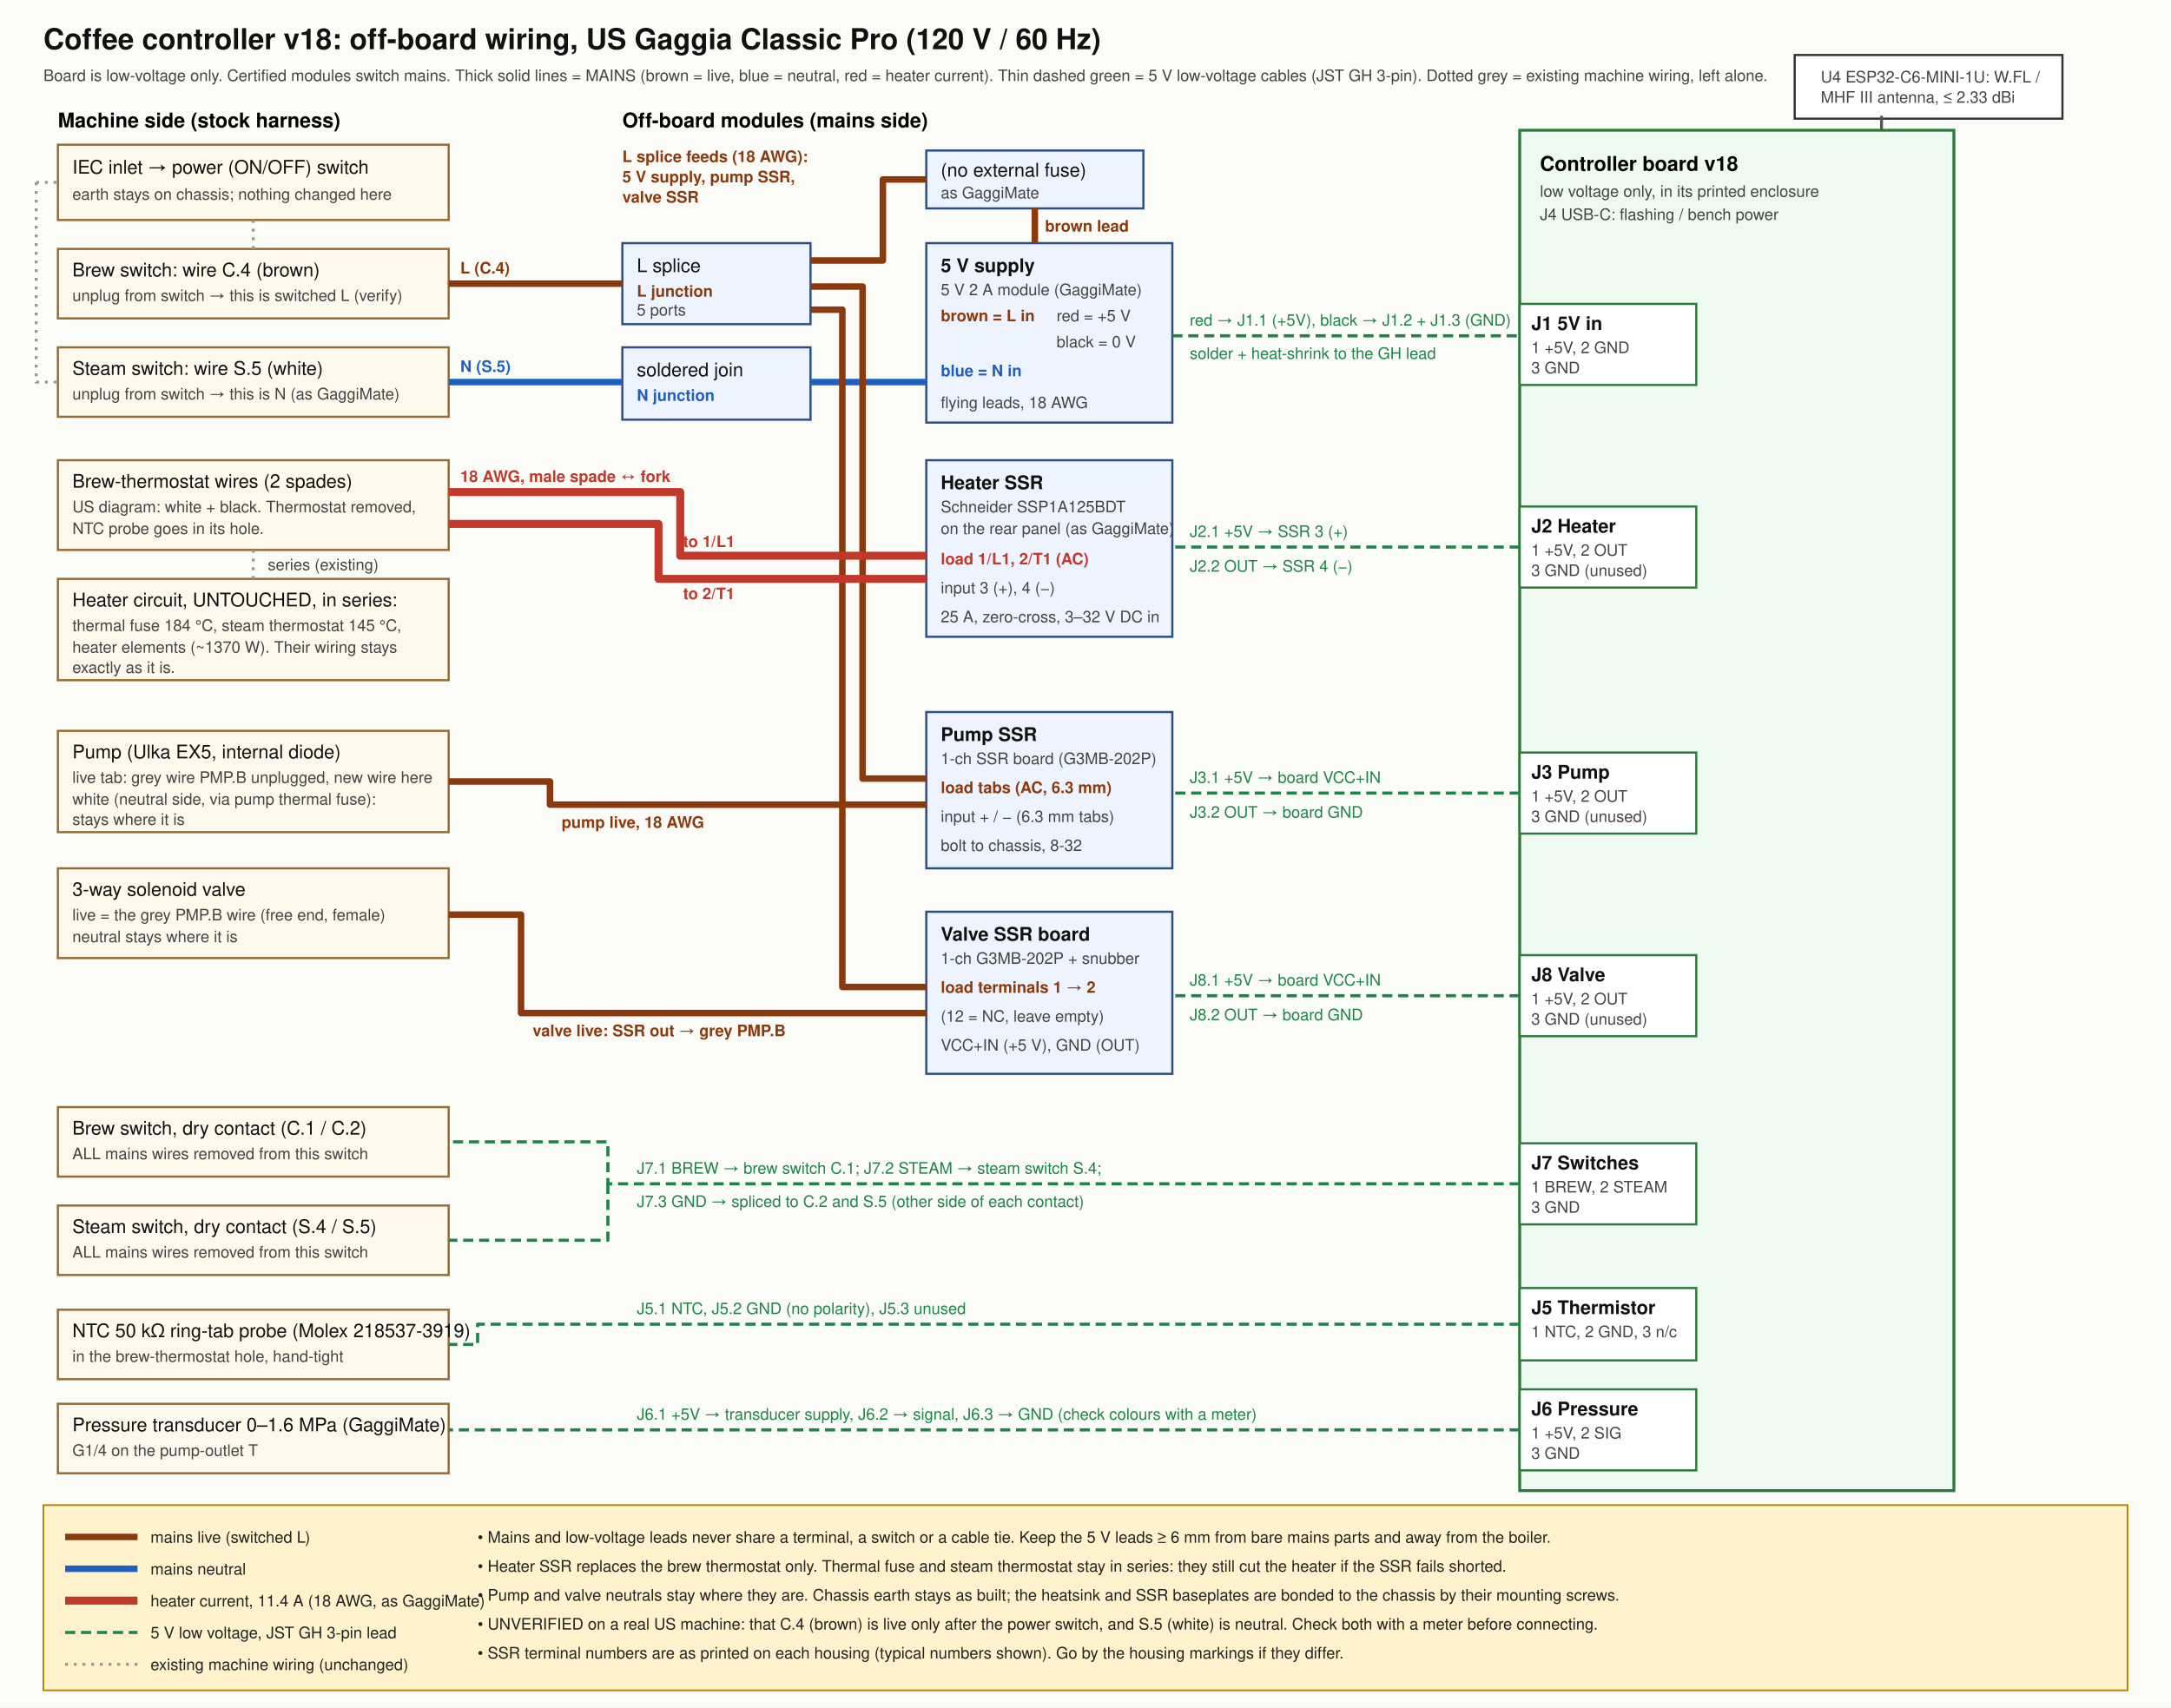
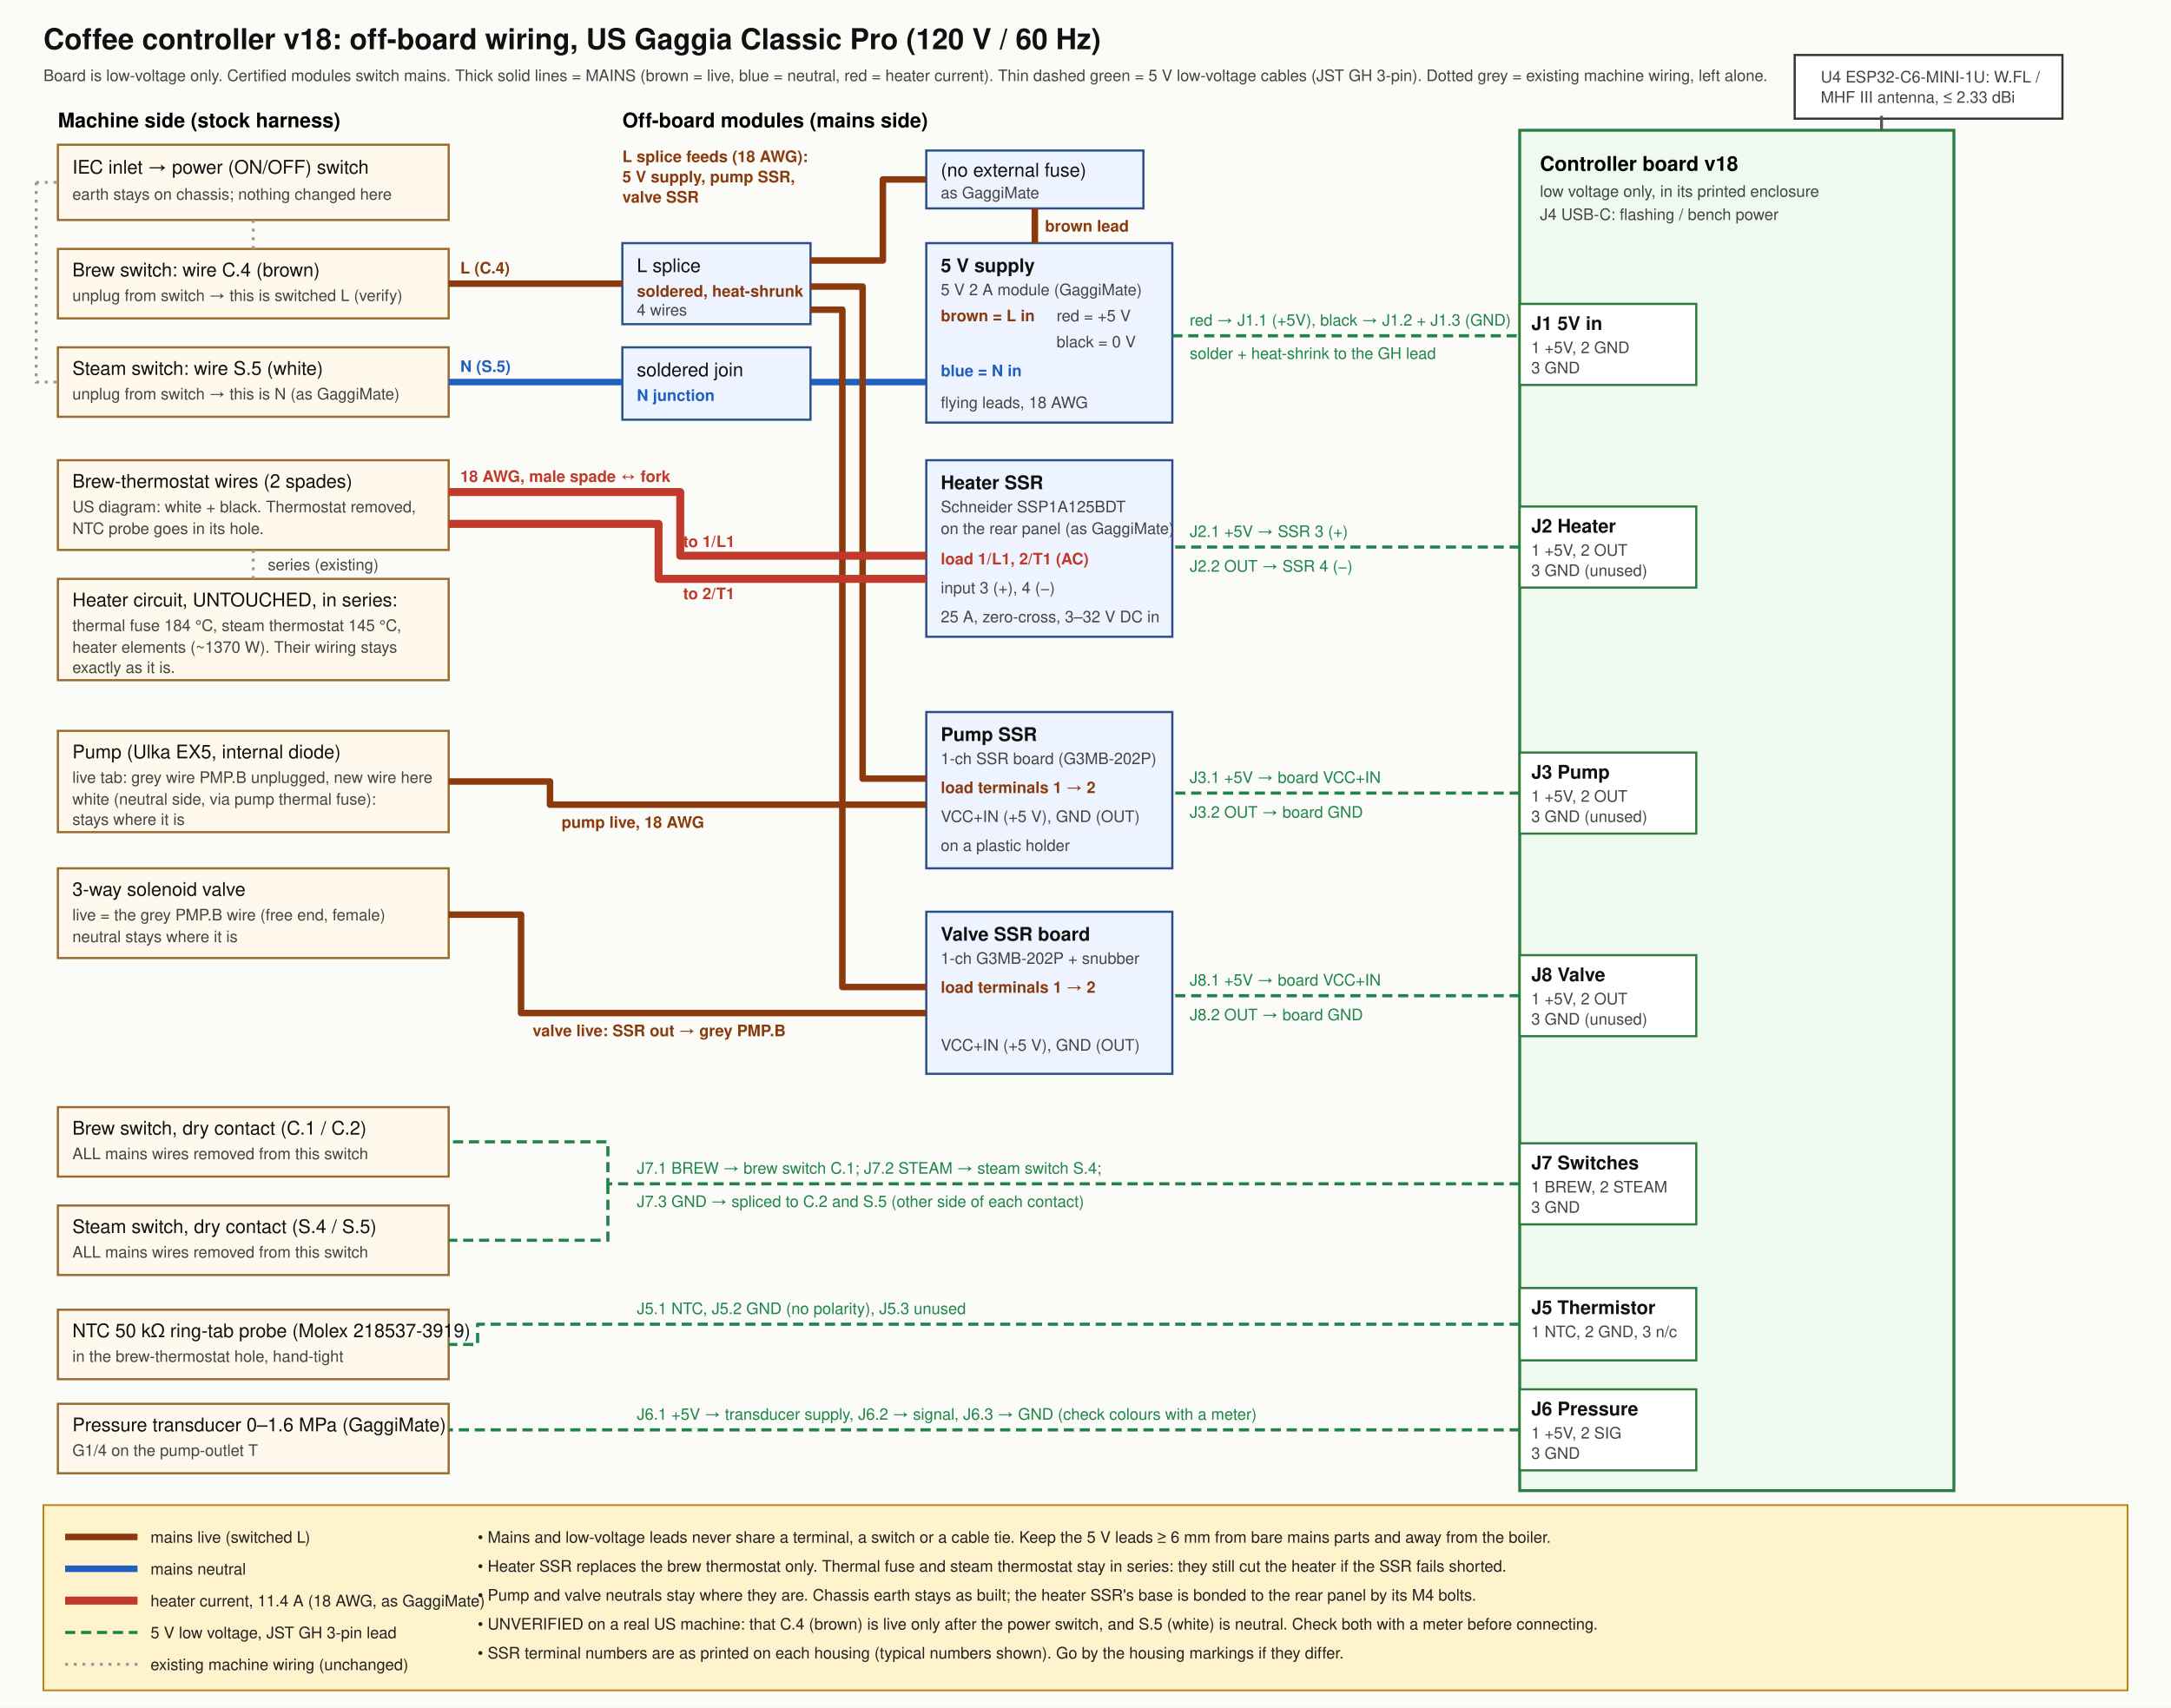
<svg xmlns="http://www.w3.org/2000/svg" width="1500" height="1180" viewBox="0 0 1500 1180" font-family="Helvetica, Arial, sans-serif" font-size="13">
  <defs>
    <marker id="dot" markerWidth="6" markerHeight="6" refX="3" refY="3">
      <circle cx="3" cy="3" r="2.5" fill="#222" />
    </marker>
  </defs>
  <style>
    .box { fill: #ffffff; stroke: #333; stroke-width: 1.5; }
    .mach { fill: #fff8ec; stroke: #9a6b2f; stroke-width: 1.5; }
    .mod { fill: #eef4ff; stroke: #2b4f8a; stroke-width: 1.5; }
    .brd { fill: #eefaf0; stroke: #2c7a3c; stroke-width: 2; }
    .conn { fill: #ffffff; stroke: #2c7a3c; stroke-width: 1.5; }
    .t { fill: #111; }
    .s { fill: #444; font-size: 11px; }
    .h { font-weight: bold; font-size: 14px; }
    .L { fill: none; stroke: #8b3a0e; stroke-width: 4.5; stroke-linejoin: round; }
    .N { fill: none; stroke: #1f5fbf; stroke-width: 4.5; stroke-linejoin: round; }
    .H { fill: none; stroke: #c0392b; stroke-width: 5.5; stroke-linejoin: round; }
    .ex { fill: none; stroke: #999; stroke-width: 2; stroke-dasharray: 2 4; }
    .lv { fill: none; stroke: #1e8449; stroke-width: 2.2; stroke-dasharray: 7 4; stroke-linejoin: round; }
    .lab { font-size: 11px; fill: #222; }
    .labL { font-size: 11px; fill: #8b3a0e; font-weight: bold; }
    .labN { font-size: 11px; fill: #1f5fbf; font-weight: bold; }
    .labH { font-size: 11px; fill: #c0392b; font-weight: bold; }
    .labV { font-size: 11px; fill: #1e8449; }
    .warn { fill: #fff3cd; stroke: #b8860b; stroke-width: 1.2; }
  </style>
  <rect x="0" y="0" width="1500" height="1180" fill="#fbfbf8" />
  <text x="30" y="34" class="t" font-size="20" font-weight="bold">Coffee controller v18: off-board wiring, US Gaggia Classic Pro (120 V / 60 Hz)</text>
  <text x="30" y="56" class="s">Board is low-voltage only. Certified modules switch mains. Thick solid lines = MAINS (brown = live, blue = neutral, red = heater current). Thin dashed green = 5 V low-voltage cables (JST GH 3-pin). Dotted grey = existing machine wiring, left alone.</text>
  <text x="40" y="88" class="h">Machine side (stock harness)</text>
  <rect x="40" y="100" width="270" height="52" class="mach" />
  <text x="50" y="120" class="t">IEC inlet → power (ON/OFF) switch</text>
  <text x="50" y="138" class="s">earth stays on chassis; nothing changed here</text>
  <rect x="40" y="172" width="270" height="48" class="mach" />
  <text x="50" y="191" class="t">Brew switch: wire C.4 (brown)</text>
  <text x="50" y="208" class="s">unplug from switch → this is switched L (verify)</text>
  <rect x="40" y="240" width="270" height="48" class="mach" />
  <text x="50" y="259" class="t">Steam switch: wire S.5 (white)</text>
  <text x="50" y="276" class="s">unplug from switch → this is N (as GaggiMate)</text>
  <rect x="40" y="318" width="270" height="62" class="mach" />
  <text x="50" y="337" class="t">Brew-thermostat wires (2 spades)</text>
  <text x="50" y="354" class="s">US diagram: white + black. Thermostat removed,</text>
  <text x="50" y="369" class="s">NTC probe goes in its hole.</text>
  <rect x="40" y="400" width="270" height="70" class="mach" />
  <text x="50" y="419" class="t">Heater circuit, UNTOUCHED, in series:</text>
  <text x="50" y="436" class="s">thermal fuse 184 °C, steam thermostat 145 °C,</text>
  <text x="50" y="451" class="s">heater elements (~1370 W). Their wiring stays</text>
  <text x="50" y="465" class="s">exactly as it is.</text>
  <rect x="40" y="505" width="270" height="70" class="mach" />
  <text x="50" y="524" class="t">Pump (Ulka EX5, internal diode)</text>
  <text x="50" y="541" class="s">live tab: grey wire PMP.B unplugged, new wire here</text>
  <text x="50" y="556" class="s">white (neutral side, via pump thermal fuse):</text>
  <text x="50" y="570" class="s">stays where it is</text>
  <rect x="40" y="600" width="270" height="62" class="mach" />
  <text x="50" y="619" class="t">3-way solenoid valve</text>
  <text x="50" y="636" class="s">live = the grey PMP.B wire (free end, female)</text>
  <text x="50" y="651" class="s">neutral stays where it is</text>
  <rect x="40" y="765" width="270" height="48" class="mach" />
  <text x="50" y="784" class="t">Brew switch, dry contact (C.1 / C.2)</text>
  <text x="50" y="801" class="s">ALL mains wires removed from this switch</text>
  <rect x="40" y="833" width="270" height="48" class="mach" />
  <text x="50" y="852" class="t">Steam switch, dry contact (S.4 / S.5)</text>
  <text x="50" y="869" class="s">ALL mains wires removed from this switch</text>
  <rect x="40" y="905" width="270" height="48" class="mach" />
  <text x="50" y="924" class="t">NTC 50 kΩ ring-tab probe (Molex 218537-3919)</text>
  <text x="50" y="941" class="s">in the brew-thermostat hole, hand-tight</text>
  <rect x="40" y="970" width="270" height="48" class="mach" />
  <text x="50" y="989" class="t">Pressure transducer 0–1.6 MPa (GaggiMate)</text>
  <text x="50" y="1006" class="s">G1/4 on the pump-outlet T</text>
  <path class="ex" d="M 175 152 L 175 172" />
  <path class="ex" d="M 25 126 L 25 264 L 40 264" />
  <path class="ex" d="M 25 126 L 40 126" />
  <path class="ex" d="M 175 380 L 175 400" />
  <text x="185" y="394" class="s">series (existing)</text>
  <text x="430" y="88" class="h">Off-board modules (mains side)</text>
  <rect x="430" y="168" width="130" height="56" class="mod" />
  <text x="440" y="188" class="t">L splice</text>
-   <text x="440" y="205" class="labL">L junction</text>
-   <text x="440" y="218" class="s">5 ports</text>
+   <text x="440" y="205" class="labL">soldered, heat-shrunk</text>
+   <text x="440" y="218" class="s">4 wires</text>
  <rect x="430" y="240" width="130" height="50" class="mod" />
  <text x="440" y="260" class="t">soldered join</text>
  <text x="440" y="277" class="labN">N junction</text>
  <rect x="640" y="104" width="150" height="40" class="mod" />
  <text x="650" y="122" class="t">(no external fuse)</text>
  <text x="650" y="137" class="s">as GaggiMate</text>
  <rect x="640" y="168" width="170" height="124" class="mod" />
  <text x="650" y="188" class="t" font-weight="bold">5 V supply</text>
  <text x="650" y="204" class="s">5 V 2 A module (GaggiMate)</text>
  <text x="650" y="222" class="labL">brown = L in</text>
  <text x="650" y="260" class="labN">blue = N in</text>
  <text x="730" y="222" class="s">red = +5 V</text>
  <text x="730" y="240" class="s">black = 0 V</text>
  <text x="650" y="282" class="s">flying leads, 18 AWG</text>
  <rect x="640" y="318" width="170" height="122" class="mod" />
  <text x="650" y="338" class="t" font-weight="bold">Heater SSR</text>
  <text x="650" y="354" class="s">Schneider SSP1A125BDT</text>
  <text x="650" y="369" class="s">on the rear panel (as GaggiMate)</text>
  <text x="650" y="390" class="labH">load 1/L1, 2/T1 (AC)</text>
  <text x="650" y="410" class="s">input 3 (+), 4 (−)</text>
  <text x="650" y="430" class="s">25 A, zero-cross, 3–32 V DC in</text>
  <rect x="640" y="492" width="170" height="108" class="mod" />
  <text x="650" y="512" class="t" font-weight="bold">Pump SSR</text>
  <text x="650" y="528" class="s">1-ch SSR board (G3MB-202P)</text>
-   <text x="650" y="548" class="labL">load tabs (AC, 6.3 mm)</text>
-   <text x="650" y="568" class="s">input + / − (6.3 mm tabs)</text>
-   <text x="650" y="588" class="s">bolt to chassis, 8-32</text>
+   <text x="650" y="548" class="labL">load terminals 1 → 2</text>
+   <text x="650" y="568" class="s">VCC+IN (+5 V), GND (OUT)</text>
+   <text x="650" y="588" class="s">on a plastic holder</text>
  <rect x="640" y="630" width="170" height="112" class="mod" />
  <text x="650" y="650" class="t" font-weight="bold">Valve SSR board</text>
  <text x="650" y="666" class="s">1-ch G3MB-202P + snubber</text>
  <text x="650" y="686" class="labL">load terminals 1 → 2</text>
-   <text x="650" y="706" class="s">(12 = NC, leave empty)</text>
  <text x="650" y="726" class="s">VCC+IN (+5 V), GND (OUT)</text>
  <rect x="1050" y="90" width="300" height="940" class="brd" />
  <text x="1064" y="118" class="h">Controller board v18</text>
  <text x="1064" y="136" class="s">low voltage only, in its printed enclosure</text>
  <text x="1064" y="152" class="s">J4 USB-C: flashing / bench power</text>
  <rect x="1240" y="38" width="185" height="44" class="box" />
  <text x="1258" y="57" class="s">U4 ESP32-C6-MINI-1U: W.FL /</text>
  <text x="1258" y="71" class="s">MHF III antenna, ≤ 2.33 dBi</text>
  <path d="M 1300 80 L 1300 90" stroke="#555" stroke-width="2" />
  <rect x="1050" y="210" width="122" height="56" class="conn" />
  <text x="1058" y="228" class="t" font-weight="bold">J1 5V in</text>
  <text x="1058" y="244" class="s">1 +5V, 2 GND</text>
  <text x="1058" y="258" class="s">3 GND</text>
  <rect x="1050" y="350" width="122" height="56" class="conn" />
  <text x="1058" y="368" class="t" font-weight="bold">J2 Heater</text>
  <text x="1058" y="384" class="s">1 +5V, 2 OUT</text>
  <text x="1058" y="398" class="s">3 GND (unused)</text>
  <rect x="1050" y="520" width="122" height="56" class="conn" />
  <text x="1058" y="538" class="t" font-weight="bold">J3 Pump</text>
  <text x="1058" y="554" class="s">1 +5V, 2 OUT</text>
  <text x="1058" y="568" class="s">3 GND (unused)</text>
  <rect x="1050" y="660" width="122" height="56" class="conn" />
  <text x="1058" y="678" class="t" font-weight="bold">J8 Valve</text>
  <text x="1058" y="694" class="s">1 +5V, 2 OUT</text>
  <text x="1058" y="708" class="s">3 GND (unused)</text>
  <rect x="1050" y="790" width="122" height="56" class="conn" />
  <text x="1058" y="808" class="t" font-weight="bold">J7 Switches</text>
  <text x="1058" y="824" class="s">1 BREW, 2 STEAM</text>
  <text x="1058" y="838" class="s">3 GND</text>
  <rect x="1050" y="890" width="122" height="50" class="conn" />
  <text x="1058" y="908" class="t" font-weight="bold">J5 Thermistor</text>
  <text x="1058" y="924" class="s">1 NTC, 2 GND, 3 n/c</text>
  <rect x="1050" y="960" width="122" height="56" class="conn" />
  <text x="1058" y="978" class="t" font-weight="bold">J6 Pressure</text>
  <text x="1058" y="994" class="s">1 +5V, 2 SIG</text>
  <text x="1058" y="1008" class="s">3 GND</text>
  <path class="L" d="M 310 196 L 430 196" />
  <text x="318" y="189" class="labL">L (C.4)</text>
  <path class="N" d="M 310 264 L 430 264" />
  <text x="318" y="257" class="labN">N (S.5)</text>
  <path class="L" d="M 560 180 L 610 180 L 610 124 L 640 124" />
  <path class="L" d="M 715 144 L 715 168" />
  <text x="722" y="160" class="labL">brown lead</text>
  <path class="N" d="M 560 264 L 640 264" />
  <path class="L" d="M 560 198 L 596 198 L 596 538 L 640 538" />
  <path class="L" d="M 560 214 L 582 214 L 582 682 L 640 682" />
  <text x="430" y="112" class="labL">L splice feeds (18 AWG):</text>
  <text x="430" y="126" class="labL">5 V supply, pump SSR,</text>
  <text x="430" y="140" class="labL">valve SSR</text>
  <path class="H" d="M 310 340 L 470 340 L 470 384 L 640 384" />
  <path class="H" d="M 310 362 L 455 362 L 455 400 L 640 400" />
  <text x="318" y="333" class="labH">18 AWG, male spade ↔ fork</text>
  <text x="472" y="378" class="labH">to 1/L1</text>
  <text x="472" y="414" class="labH">to 2/T1</text>
  <path class="L" d="M 640 556 L 380 556 L 380 540 L 310 540" />
  <text x="388" y="572" class="labL">pump live, 18 AWG</text>
  <path class="L" d="M 640 700 L 360 700 L 360 632 L 310 632" />
  <text x="368" y="716" class="labL">valve live: SSR out → grey PMP.B</text>
  <path class="lv" d="M 810 232 L 1050 232" />
  <text x="822" y="225" class="labV">red → J1.1 (+5V), black → J1.2 + J1.3 (GND)</text>
  <text x="822" y="248" class="labV">solder + heat-shrink to the GH lead</text>
  <path class="lv" d="M 1050 378 L 810 378" />
  <text x="822" y="371" class="labV">J2.1 +5V → SSR 3 (+)</text>
  <text x="822" y="395" class="labV">J2.2 OUT → SSR 4 (−)</text>
  <path class="lv" d="M 1050 548 L 810 548" />
  <text x="822" y="541" class="labV">J3.1 +5V → board VCC+IN</text>
  <text x="822" y="565" class="labV">J3.2 OUT → board GND</text>
  <path class="lv" d="M 1050 688 L 810 688" />
  <text x="822" y="681" class="labV">J8.1 +5V → board VCC+IN</text>
  <text x="822" y="705" class="labV">J8.2 OUT → board GND</text>
  <path class="lv" d="M 1050 818 L 420 818 L 420 789 L 310 789" />
  <path class="lv" d="M 420 818 L 420 857 L 310 857" />
  <text x="440" y="811" class="labV">J7.1 BREW → brew switch C.1; J7.2 STEAM → steam switch S.4;</text>
  <text x="440" y="834" class="labV">J7.3 GND → spliced to C.2 and S.5 (other side of each contact)</text>
  <path class="lv" d="M 1050 915 L 330 915 L 330 929 L 310 929" />
  <text x="440" y="908" class="labV">J5.1 NTC, J5.2 GND (no polarity), J5.3 unused</text>
  <path class="lv" d="M 1050 988 L 310 988" />
  <text x="440" y="981" class="labV">J6.1 +5V → transducer supply, J6.2 → signal, J6.3 → GND (check colours with a meter)</text>
  <rect x="30" y="1040" width="1440" height="128" class="warn" />
  <path class="L" d="M 45 1062 L 95 1062" />
  <text x="104" y="1066" class="lab">mains live (switched L)</text>
  <path class="N" d="M 45 1084 L 95 1084" />
  <text x="104" y="1088" class="lab">mains neutral</text>
  <path class="H" d="M 45 1106 L 95 1106" />
  <text x="104" y="1110" class="lab">heater current, 11.4 A (18 AWG, as GaggiMate)</text>
  <path class="lv" d="M 45 1128 L 95 1128" />
  <text x="104" y="1132" class="lab">5 V low voltage, JST GH 3-pin lead</text>
  <path class="ex" d="M 45 1150 L 95 1150" />
  <text x="104" y="1154" class="lab">existing machine wiring (unchanged)</text>
  <text x="330" y="1066" class="lab">• Mains and low-voltage leads never share a terminal, a switch or a cable tie. Keep the 5 V leads ≥ 6 mm from bare mains parts and away from the boiler.</text>
  <text x="330" y="1086" class="lab">• Heater SSR replaces the brew thermostat only. Thermal fuse and steam thermostat stay in series: they still cut the heater if the SSR fails shorted.</text>
-   <text x="330" y="1106" class="lab">• Pump and valve neutrals stay where they are. Chassis earth stays as built; the heatsink and SSR baseplates are bonded to the chassis by their mounting screws.</text>
+   <text x="330" y="1106" class="lab">• Pump and valve neutrals stay where they are. Chassis earth stays as built; the heater SSR's base is bonded to the rear panel by its M4 bolts.</text>
  <text x="330" y="1126" class="lab">• UNVERIFIED on a real US machine: that C.4 (brown) is live only after the power switch, and S.5 (white) is neutral. Check both with a meter before connecting.</text>
  <text x="330" y="1146" class="lab">• SSR terminal numbers are as printed on each housing (typical numbers shown). Go by the housing markings if they differ.</text>
</svg>
